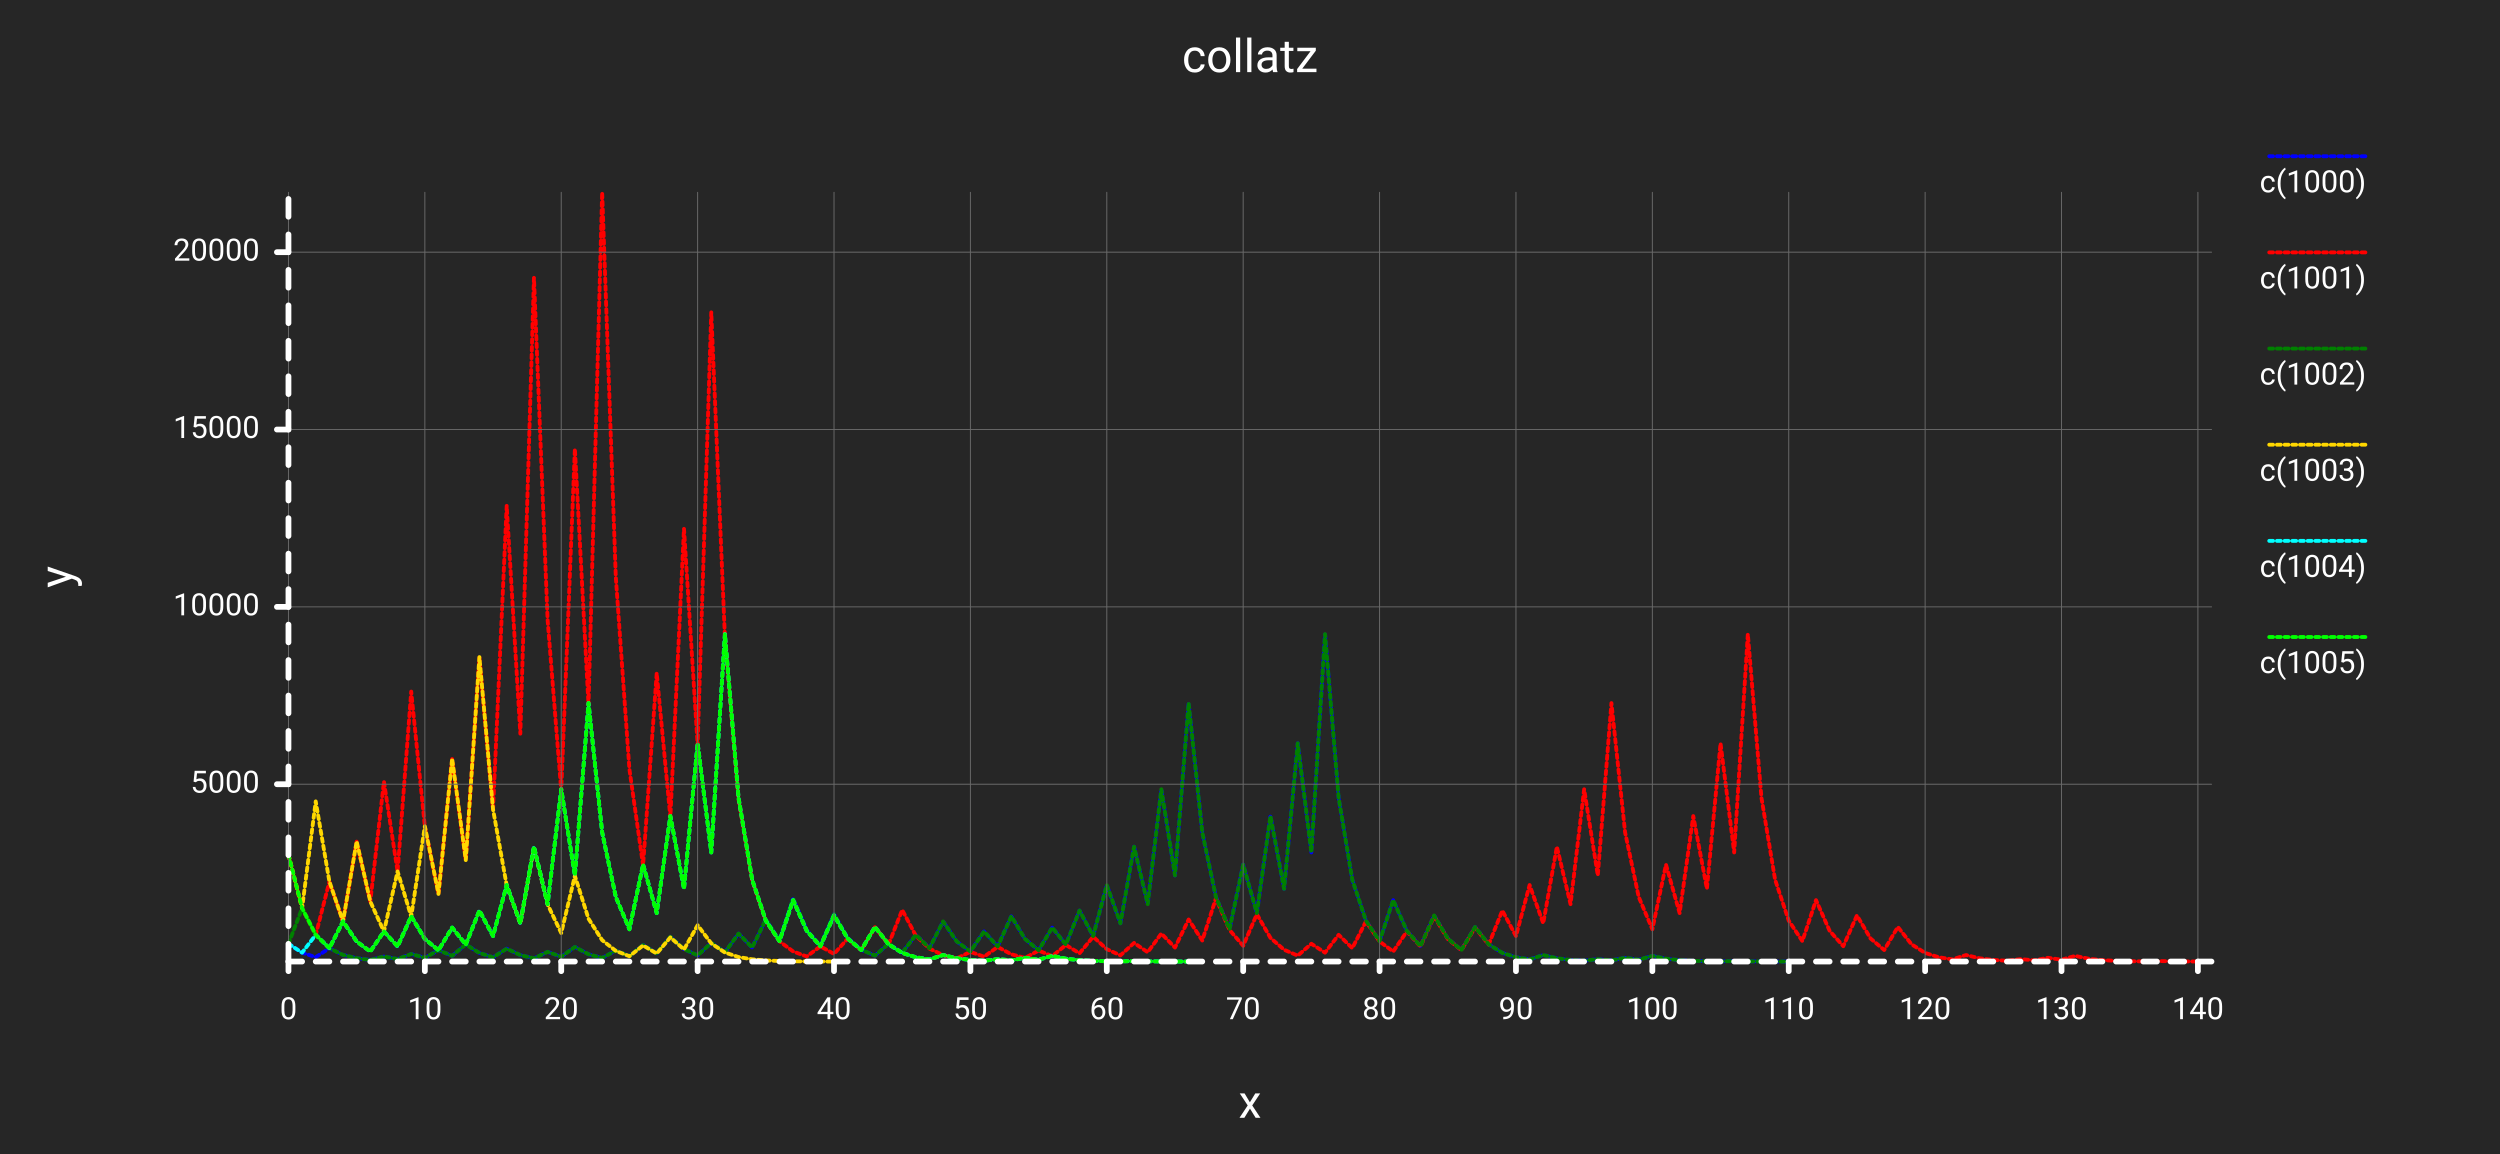
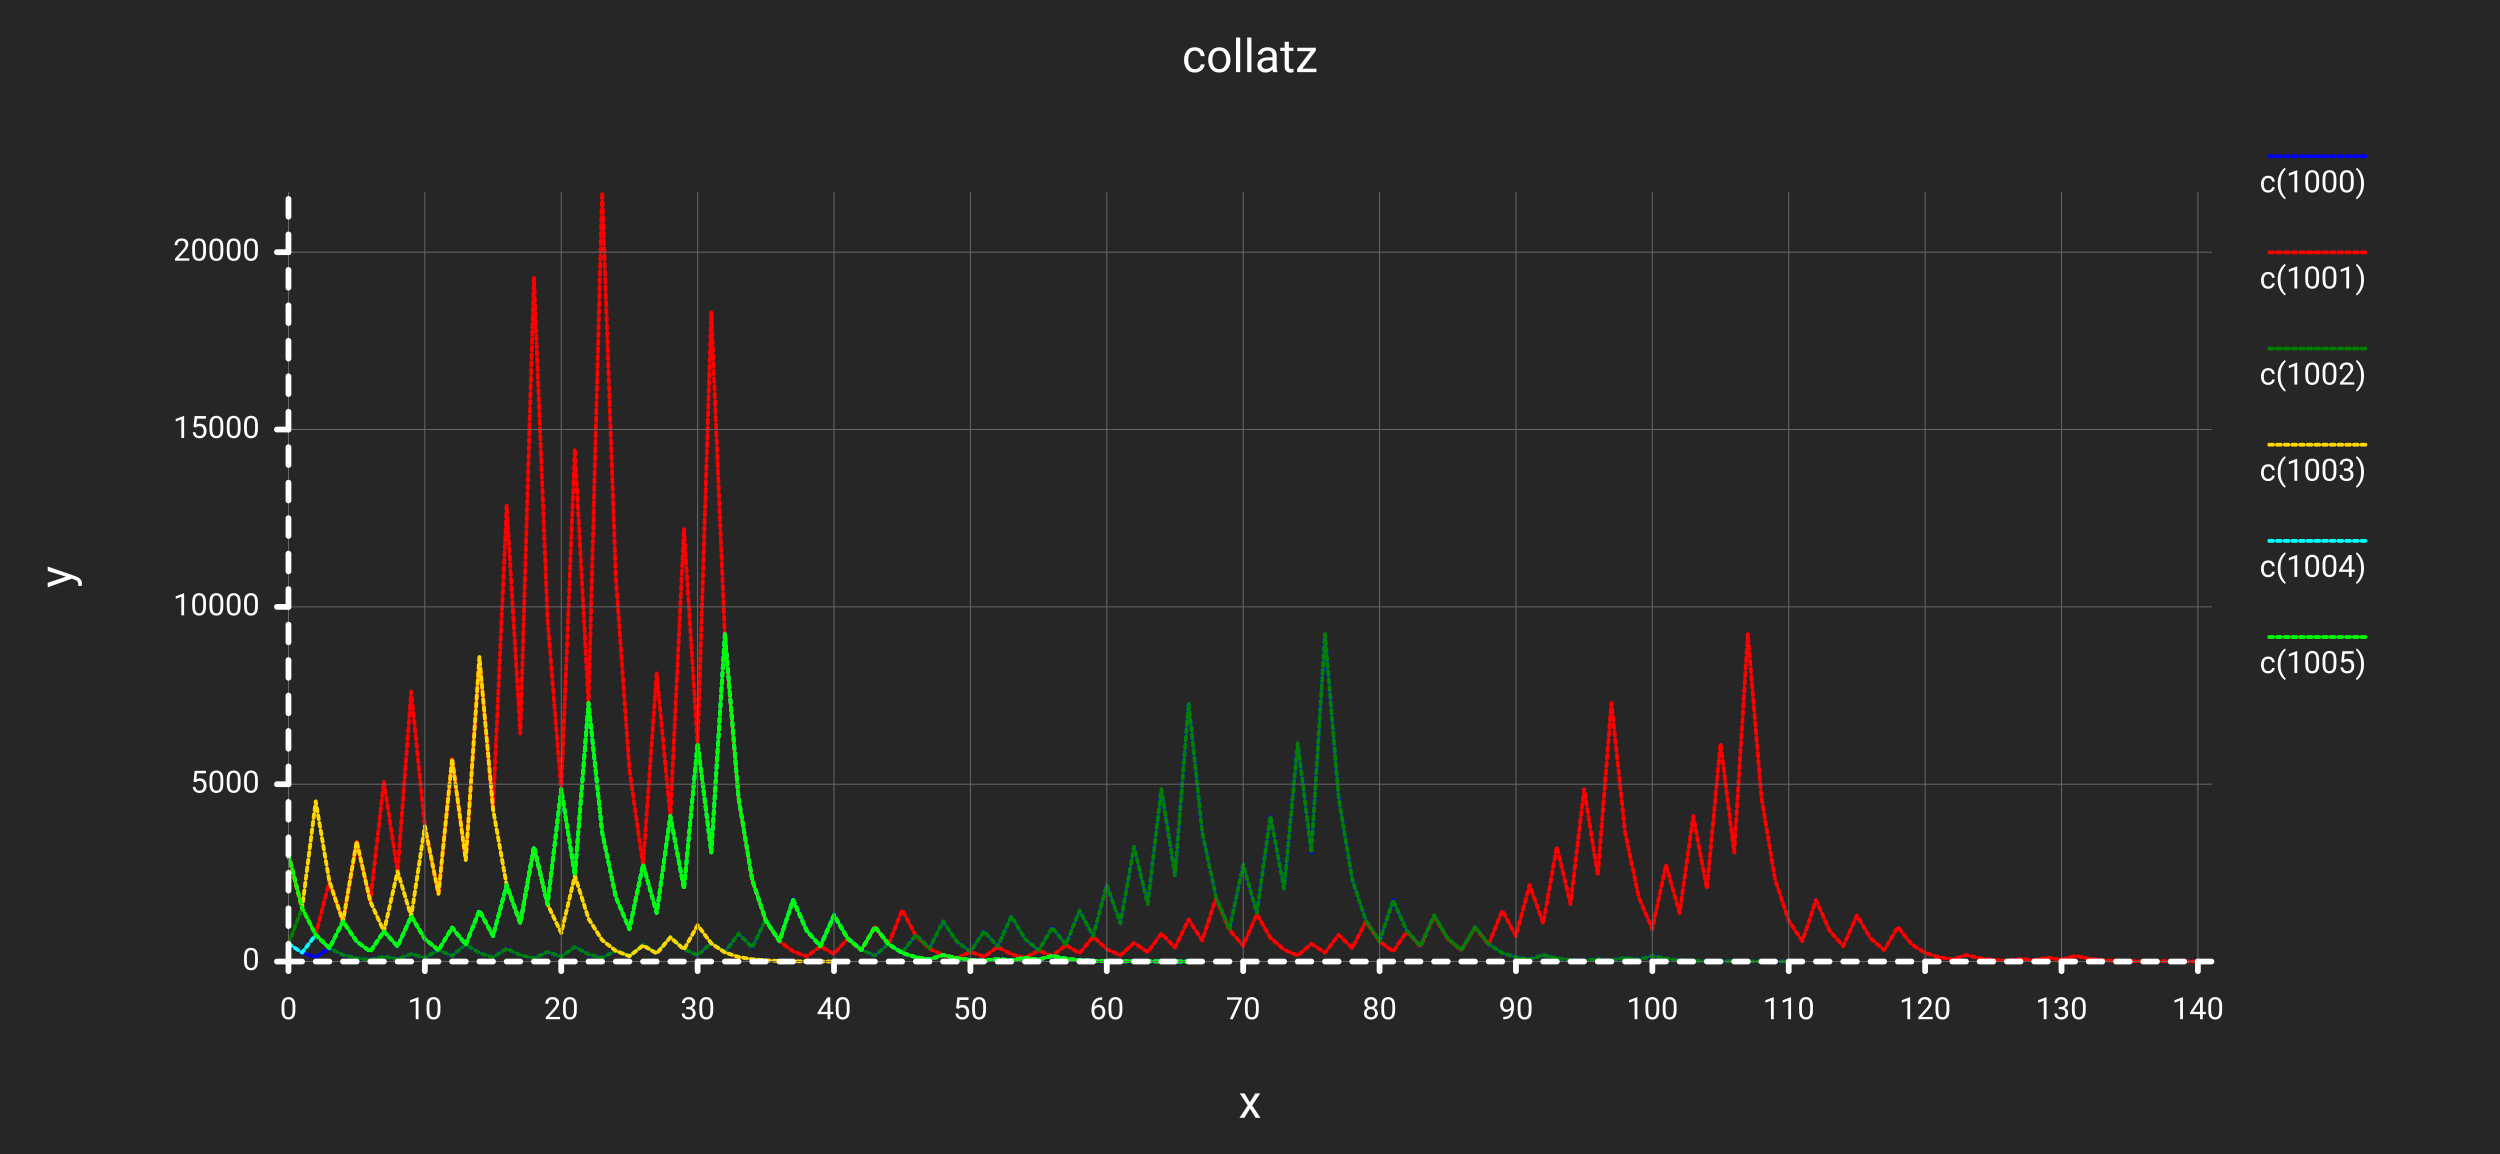
<svg xmlns="http://www.w3.org/2000/svg" class="poloto" width="800" height="369.231" viewBox="0 0 1300 600">
  <style>.poloto{stroke-linecap:round;stroke-linejoin:round;font-family:Roboto,sans-serif;font-size:16px;}.poloto_background{fill:#262626;}.poloto_scatter{stroke-width:7}.poloto_tick_line{stroke:dimgray;stroke-width:0.5}.poloto_line{stroke-width:2}.poloto_text{fill: white;}.poloto_axis_lines{stroke: white;stroke-width:3;fill:none;stroke-dasharray:none}.poloto_title{font-size:24px;dominant-baseline:start;text-anchor:middle;}.poloto_xname{font-size:24px;dominant-baseline:start;text-anchor:middle;}.poloto_yname{font-size:24px;dominant-baseline:start;text-anchor:middle;}.poloto0stroke{stroke:blue;}.poloto1stroke{stroke:red;}.poloto2stroke{stroke:green;}.poloto3stroke{stroke:gold;}.poloto4stroke{stroke:aqua;}.poloto5stroke{stroke:lime;}.poloto6stroke{stroke:orange;}.poloto7stroke{stroke:chocolate;}.poloto0fill{fill:blue;}.poloto1fill{fill:red;}.poloto2fill{fill:green;}.poloto3fill{fill:gold;}.poloto4fill{fill:aqua;}.poloto5fill{fill:lime;}.poloto6fill{fill:orange;}.poloto7fill{fill:chocolate;}.poloto_line{stroke-dasharray:2;stroke-width:2;}</style>
  <circle r="1e5" class="poloto_background" />
  <text class="poloto_text poloto_legend_text" x="1175" y="100">c(1000)</text>
  <line class="poloto_line poloto_legend_icon poloto0stroke poloto0legend" stroke="black" x1="1180" x2="1230" y1="81.25" y2="81.25" />
-   <path class="poloto_line poloto0stroke" fill="none" stroke="black" d=" M 150.00 490.80 L 157.09 495.41 L 164.18 497.71 L 171.28 493.08 L 178.37 496.55 L 185.46 498.28 L 192.55 499.15 L 199.65 497.40 L 206.74 498.71 L 213.83 496.07 L 220.92 498.04 L 228.01 494.08 L 235.11 497.05 L 242.20 491.09 L 249.29 495.55 L 256.38 497.79 L 263.48 493.30 L 270.57 496.66 L 277.66 498.34 L 284.75 494.96 L 291.84 497.49 L 298.94 492.42 L 306.03 496.22 L 313.12 498.12 L 320.21 494.30 L 327.30 497.16 L 334.40 491.42 L 341.49 495.72 L 348.58 487.11 L 355.67 493.56 L 362.77 496.79 L 369.86 490.32 L 376.95 495.17 L 384.04 485.45 L 391.13 492.73 L 398.23 478.14 L 405.32 489.08 L 412.41 467.19 L 419.50 483.60 L 426.60 491.81 L 433.69 475.38 L 440.78 487.70 L 447.87 493.86 L 454.96 496.94 L 462.06 490.76 L 469.15 495.39 L 476.24 486.11 L 483.33 493.06 L 490.43 479.14 L 497.52 489.58 L 504.61 494.80 L 511.70 484.34 L 518.79 492.18 L 525.89 476.48 L 532.98 488.25 L 540.07 494.13 L 547.16 482.35 L 554.26 491.18 L 561.35 473.50 L 568.44 486.76 L 575.53 460.22 L 582.62 480.12 L 589.72 440.30 L 596.81 470.16 L 603.90 410.42 L 610.99 455.22 L 618.09 365.60 L 625.18 432.81 L 632.27 466.41 L 639.36 483.22 L 646.45 449.59 L 653.55 474.81 L 660.64 424.36 L 667.73 462.19 L 674.82 386.51 L 681.91 443.27 L 689.01 329.74 L 696.10 414.88 L 703.19 457.45 L 710.28 478.73 L 717.38 489.38 L 724.47 468.07 L 731.56 484.05 L 738.65 492.03 L 745.74 476.04 L 752.84 488.03 L 759.93 494.02 L 767.02 482.02 L 774.11 491.02 L 781.21 495.52 L 788.30 497.77 L 795.39 498.89 L 802.48 496.62 L 809.57 498.32 L 816.67 499.17 L 823.76 499.59 L 830.85 498.73 L 837.94 499.37 L 845.04 498.06 L 852.13 499.04 L 859.22 497.07 L 866.31 498.54 L 873.40 499.28 L 880.50 499.65 L 887.59 499.83 L 894.68 499.93 L 901.77 499.72 L 908.87 499.87 L 915.96 499.94 L 923.05 499.98 L 930.14 500.00" />
+   <path class="poloto_line poloto0stroke" fill="none" stroke="black" d=" M 150.00 490.78 L 157.09 495.39 L 164.18 497.69 L 171.28 493.07 L 178.37 496.53 L 185.46 498.27 L 192.55 499.13 L 199.65 497.38 L 206.74 498.69 L 213.83 496.05 L 220.92 498.03 L 228.01 494.06 L 235.11 497.03 L 242.20 491.07 L 249.29 495.54 L 256.38 497.77 L 263.48 493.29 L 270.57 496.64 L 277.66 498.32 L 284.75 494.95 L 291.84 497.47 L 298.94 492.40 L 306.03 496.20 L 313.12 498.10 L 320.21 494.28 L 327.30 497.14 L 334.40 491.41 L 341.49 495.70 L 348.58 487.09 L 355.67 493.54 L 362.77 496.77 L 369.86 490.30 L 376.95 495.15 L 384.04 485.43 L 391.13 492.71 L 398.23 478.13 L 405.32 489.06 L 412.41 467.17 L 419.50 483.59 L 426.60 491.79 L 433.69 475.36 L 440.78 487.68 L 447.87 493.84 L 454.96 496.92 L 462.06 490.74 L 469.15 495.37 L 476.24 486.09 L 483.33 493.05 L 490.43 479.12 L 497.52 489.56 L 504.61 494.78 L 511.70 484.32 L 518.79 492.16 L 525.89 476.47 L 532.98 488.23 L 540.07 494.12 L 547.16 482.33 L 554.26 491.17 L 561.35 473.48 L 568.44 486.74 L 575.53 460.20 L 582.62 480.10 L 589.72 440.28 L 596.81 470.14 L 603.90 410.40 L 610.99 455.20 L 618.09 365.58 L 625.18 432.79 L 632.27 466.40 L 639.36 483.20 L 646.45 449.58 L 653.55 474.79 L 660.64 424.35 L 667.73 462.17 L 674.82 386.50 L 681.91 443.25 L 689.01 329.73 L 696.10 414.87 L 703.19 457.43 L 710.28 478.72 L 717.38 489.36 L 724.47 468.06 L 731.56 484.03 L 738.65 492.01 L 745.74 476.02 L 752.84 488.01 L 759.93 494.01 L 767.02 482.00 L 774.11 491.00 L 781.21 495.50 L 788.30 497.75 L 795.39 498.87 L 802.48 496.61 L 809.57 498.30 L 816.67 499.15 L 823.76 499.58 L 830.85 498.71 L 837.94 499.35 L 845.04 498.05 L 852.13 499.02 L 859.22 497.05 L 866.31 498.52 L 873.40 499.26 L 880.50 499.63 L 887.59 499.82 L 894.68 499.91 L 901.77 499.70 L 908.87 499.85 L 915.96 499.93 L 923.05 499.96 L 930.14 499.98" />
  <text class="poloto_text poloto_legend_text" x="1175" y="150">c(1001)</text>
  <line class="poloto_line poloto_legend_icon poloto1stroke poloto1legend" stroke="black" x1="1180" x2="1230" y1="131.25" y2="131.25" />
-   <path class="poloto_line poloto1stroke" fill="none" stroke="black" d=" M 150.00 444.61 L 157.09 472.32 L 164.18 486.17 L 171.28 458.45 L 178.37 479.23 L 185.46 437.64 L 192.55 468.83 L 199.65 406.43 L 206.74 453.23 L 213.83 359.62 L 220.92 429.82 L 228.01 464.92 L 235.11 394.70 L 242.20 447.36 L 249.29 342.03 L 256.38 421.02 L 263.48 263.01 L 270.57 381.51 L 277.66 144.49 L 284.75 322.25 L 291.84 411.14 L 298.94 233.35 L 306.03 366.69 L 313.12 100.00 L 320.21 300.01 L 327.30 400.01 L 334.40 450.02 L 341.49 349.99 L 348.58 425.01 L 355.67 274.96 L 362.77 387.49 L 369.86 162.42 L 376.95 331.22 L 384.04 415.62 L 391.13 457.82 L 398.23 478.92 L 405.32 489.47 L 412.41 494.74 L 419.50 497.38 L 426.60 492.09 L 433.69 496.05 L 440.78 488.10 L 447.87 494.06 L 454.96 482.13 L 462.06 491.07 L 469.15 473.16 L 476.24 486.59 L 483.33 493.30 L 490.43 496.66 L 497.52 498.34 L 504.61 494.96 L 511.70 497.49 L 518.79 492.42 L 525.89 496.22 L 532.98 498.12 L 540.07 494.30 L 547.16 497.16 L 554.26 491.42 L 561.35 495.72 L 568.44 487.11 L 575.53 493.56 L 582.62 496.79 L 589.72 490.32 L 596.81 495.17 L 603.90 485.45 L 610.99 492.73 L 618.09 478.14 L 625.18 489.08 L 632.27 467.19 L 639.36 483.60 L 646.45 491.81 L 653.55 475.38 L 660.64 487.70 L 667.73 493.86 L 674.82 496.94 L 681.91 490.76 L 689.01 495.39 L 696.10 486.11 L 703.19 493.06 L 710.28 479.14 L 717.38 489.58 L 724.47 494.80 L 731.56 484.34 L 738.65 492.18 L 745.74 476.48 L 752.84 488.25 L 759.93 494.13 L 767.02 482.35 L 774.11 491.18 L 781.21 473.50 L 788.30 486.76 L 795.39 460.22 L 802.48 480.12 L 809.57 440.30 L 816.67 470.16 L 823.76 410.42 L 830.85 455.22 L 837.94 365.60 L 845.04 432.81 L 852.13 466.41 L 859.22 483.22 L 866.31 449.59 L 873.40 474.81 L 880.50 424.36 L 887.59 462.19 L 894.68 386.51 L 901.77 443.27 L 908.87 329.74 L 915.96 414.88 L 923.05 457.45 L 930.14 478.73 L 937.23 489.38 L 944.33 468.07 L 951.42 484.05 L 958.51 492.03 L 965.60 476.04 L 972.70 488.03 L 979.79 494.02 L 986.88 482.02 L 993.97 491.02 L 1001.06 495.52 L 1008.16 497.77 L 1015.25 498.89 L 1022.34 496.62 L 1029.43 498.32 L 1036.52 499.17 L 1043.62 499.59 L 1050.71 498.73 L 1057.80 499.37 L 1064.89 498.06 L 1071.99 499.04 L 1079.08 497.07 L 1086.17 498.54 L 1093.26 499.28 L 1100.35 499.65 L 1107.45 499.83 L 1114.54 499.93 L 1121.63 499.72 L 1128.72 499.87 L 1135.82 499.94 L 1142.91 499.98 L 1150.00 500.00" />
+   <path class="poloto_line poloto1stroke" fill="none" stroke="black" d=" M 150.00 444.60 L 157.09 472.30 L 164.18 486.15 L 171.28 458.43 L 178.37 479.21 L 185.46 437.62 L 192.55 468.81 L 199.65 406.42 L 206.74 453.21 L 213.83 359.61 L 220.92 429.80 L 228.01 464.90 L 235.11 394.69 L 242.20 447.34 L 249.29 342.01 L 256.38 421.01 L 263.48 263.00 L 270.57 381.50 L 277.66 144.49 L 284.75 322.24 L 291.84 411.12 L 298.94 233.35 L 306.03 366.67 L 313.12 100.00 L 320.21 300.00 L 327.30 400.00 L 334.40 450.00 L 341.49 349.98 L 348.58 424.99 L 355.67 274.95 L 362.77 387.48 L 369.86 162.41 L 376.95 331.21 L 384.04 415.60 L 391.13 457.80 L 398.23 478.90 L 405.32 489.45 L 412.41 494.73 L 419.50 497.36 L 426.60 492.07 L 433.69 496.03 L 440.78 488.09 L 447.87 494.04 L 454.96 482.11 L 462.06 491.05 L 469.15 473.15 L 476.24 486.57 L 483.33 493.29 L 490.43 496.64 L 497.52 498.32 L 504.61 494.95 L 511.70 497.47 L 518.79 492.40 L 525.89 496.20 L 532.98 498.10 L 540.07 494.28 L 547.16 497.14 L 554.26 491.41 L 561.35 495.70 L 568.44 487.09 L 575.53 493.54 L 582.62 496.77 L 589.72 490.30 L 596.81 495.15 L 603.90 485.43 L 610.99 492.71 L 618.09 478.13 L 625.18 489.06 L 632.27 467.17 L 639.36 483.59 L 646.45 491.79 L 653.55 475.36 L 660.64 487.68 L 667.73 493.84 L 674.82 496.92 L 681.91 490.74 L 689.01 495.37 L 696.10 486.09 L 703.19 493.05 L 710.28 479.12 L 717.38 489.56 L 724.47 494.78 L 731.56 484.32 L 738.65 492.16 L 745.74 476.47 L 752.84 488.23 L 759.93 494.12 L 767.02 482.33 L 774.11 491.17 L 781.21 473.48 L 788.30 486.74 L 795.39 460.20 L 802.48 480.10 L 809.57 440.28 L 816.67 470.14 L 823.76 410.40 L 830.85 455.20 L 837.94 365.58 L 845.04 432.79 L 852.13 466.40 L 859.22 483.20 L 866.31 449.58 L 873.40 474.79 L 880.50 424.35 L 887.59 462.17 L 894.68 386.50 L 901.77 443.25 L 908.87 329.73 L 915.96 414.87 L 923.05 457.43 L 930.14 478.72 L 937.23 489.36 L 944.33 468.06 L 951.42 484.03 L 958.51 492.01 L 965.60 476.02 L 972.70 488.01 L 979.79 494.01 L 986.88 482.00 L 993.97 491.00 L 1001.06 495.50 L 1008.16 497.75 L 1015.25 498.87 L 1022.34 496.61 L 1029.43 498.30 L 1036.52 499.15 L 1043.62 499.58 L 1050.71 498.71 L 1057.80 499.35 L 1064.89 498.05 L 1071.99 499.02 L 1079.08 497.05 L 1086.17 498.52 L 1093.26 499.26 L 1100.35 499.63 L 1107.45 499.82 L 1114.54 499.91 L 1121.63 499.70 L 1128.72 499.85 L 1135.82 499.93 L 1142.91 499.96 L 1150.00 499.98" />
  <text class="poloto_text poloto_legend_text" x="1175" y="200">c(1002)</text>
  <line class="poloto_line poloto_legend_icon poloto2stroke poloto2legend" stroke="black" x1="1180" x2="1230" y1="181.25" y2="181.25" />
-   <path class="poloto_line poloto2stroke" fill="none" stroke="black" d=" M 150.00 490.78 L 157.09 472.28 L 164.18 486.15 L 171.28 493.08 L 178.37 496.55 L 185.46 498.28 L 192.55 499.15 L 199.65 497.40 L 206.74 498.71 L 213.83 496.07 L 220.92 498.04 L 228.01 494.08 L 235.11 497.05 L 242.20 491.09 L 249.29 495.55 L 256.38 497.79 L 263.48 493.30 L 270.57 496.66 L 277.66 498.34 L 284.75 494.96 L 291.84 497.49 L 298.94 492.42 L 306.03 496.22 L 313.12 498.12 L 320.21 494.30 L 327.30 497.16 L 334.40 491.42 L 341.49 495.72 L 348.58 487.11 L 355.67 493.56 L 362.77 496.79 L 369.86 490.32 L 376.95 495.17 L 384.04 485.45 L 391.13 492.73 L 398.23 478.14 L 405.32 489.08 L 412.41 467.19 L 419.50 483.60 L 426.60 491.81 L 433.69 475.38 L 440.78 487.70 L 447.87 493.86 L 454.96 496.94 L 462.06 490.76 L 469.15 495.39 L 476.24 486.11 L 483.33 493.06 L 490.43 479.14 L 497.52 489.58 L 504.61 494.80 L 511.70 484.34 L 518.79 492.18 L 525.89 476.48 L 532.98 488.25 L 540.07 494.13 L 547.16 482.35 L 554.26 491.18 L 561.35 473.50 L 568.44 486.76 L 575.53 460.22 L 582.62 480.12 L 589.72 440.30 L 596.81 470.16 L 603.90 410.42 L 610.99 455.22 L 618.09 365.60 L 625.18 432.81 L 632.27 466.41 L 639.36 483.22 L 646.45 449.59 L 653.55 474.81 L 660.64 424.36 L 667.73 462.19 L 674.82 386.51 L 681.91 443.27 L 689.01 329.74 L 696.10 414.88 L 703.19 457.45 L 710.28 478.73 L 717.38 489.38 L 724.47 468.07 L 731.56 484.05 L 738.65 492.03 L 745.74 476.04 L 752.84 488.03 L 759.93 494.02 L 767.02 482.02 L 774.11 491.02 L 781.21 495.52 L 788.30 497.77 L 795.39 498.89 L 802.48 496.62 L 809.57 498.32 L 816.67 499.17 L 823.76 499.59 L 830.85 498.73 L 837.94 499.37 L 845.04 498.06 L 852.13 499.04 L 859.22 497.07 L 866.31 498.54 L 873.40 499.28 L 880.50 499.65 L 887.59 499.83 L 894.68 499.93 L 901.77 499.72 L 908.87 499.87 L 915.96 499.94 L 923.05 499.98 L 930.14 500.00" />
+   <path class="poloto_line poloto2stroke" fill="none" stroke="black" d=" M 150.00 490.76 L 157.09 472.26 L 164.18 486.13 L 171.28 493.07 L 178.37 496.53 L 185.46 498.27 L 192.55 499.13 L 199.65 497.38 L 206.74 498.69 L 213.83 496.05 L 220.92 498.03 L 228.01 494.06 L 235.11 497.03 L 242.20 491.07 L 249.29 495.54 L 256.38 497.77 L 263.48 493.29 L 270.57 496.64 L 277.66 498.32 L 284.75 494.95 L 291.84 497.47 L 298.94 492.40 L 306.03 496.20 L 313.12 498.10 L 320.21 494.28 L 327.30 497.14 L 334.40 491.41 L 341.49 495.70 L 348.58 487.09 L 355.67 493.54 L 362.77 496.77 L 369.86 490.30 L 376.95 495.15 L 384.04 485.43 L 391.13 492.71 L 398.23 478.13 L 405.32 489.06 L 412.41 467.17 L 419.50 483.59 L 426.60 491.79 L 433.69 475.36 L 440.78 487.68 L 447.87 493.84 L 454.96 496.92 L 462.06 490.74 L 469.15 495.37 L 476.24 486.09 L 483.33 493.05 L 490.43 479.12 L 497.52 489.56 L 504.61 494.78 L 511.70 484.32 L 518.79 492.16 L 525.89 476.47 L 532.98 488.23 L 540.07 494.12 L 547.16 482.33 L 554.26 491.17 L 561.35 473.48 L 568.44 486.74 L 575.53 460.20 L 582.62 480.10 L 589.72 440.28 L 596.81 470.14 L 603.90 410.40 L 610.99 455.20 L 618.09 365.58 L 625.18 432.79 L 632.27 466.40 L 639.36 483.20 L 646.45 449.58 L 653.55 474.79 L 660.64 424.35 L 667.73 462.17 L 674.82 386.50 L 681.91 443.25 L 689.01 329.73 L 696.10 414.87 L 703.19 457.43 L 710.28 478.72 L 717.38 489.36 L 724.47 468.06 L 731.56 484.03 L 738.65 492.01 L 745.74 476.02 L 752.84 488.01 L 759.93 494.01 L 767.02 482.00 L 774.11 491.00 L 781.21 495.50 L 788.30 497.75 L 795.39 498.87 L 802.48 496.61 L 809.57 498.30 L 816.67 499.15 L 823.76 499.58 L 830.85 498.71 L 837.94 499.35 L 845.04 498.05 L 852.13 499.02 L 859.22 497.05 L 866.31 498.52 L 873.40 499.26 L 880.50 499.63 L 887.59 499.82 L 894.68 499.91 L 901.77 499.70 L 908.87 499.85 L 915.96 499.93 L 923.05 499.96 L 930.14 499.98" />
  <text class="poloto_text poloto_legend_text" x="1175" y="250">c(1003)</text>
  <line class="poloto_line poloto_legend_icon poloto3stroke poloto3legend" stroke="black" x1="1180" x2="1230" y1="231.25" y2="231.25" />
-   <path class="poloto_line poloto3stroke" fill="none" stroke="black" d=" M 150.00 444.50 L 157.09 472.26 L 164.18 416.72 L 171.28 458.37 L 178.37 479.19 L 185.46 437.53 L 192.55 468.77 L 199.65 484.40 L 206.74 453.13 L 213.83 476.58 L 220.92 429.67 L 228.01 464.85 L 235.11 394.48 L 242.20 447.25 L 249.29 341.69 L 256.38 420.86 L 263.48 460.44 L 270.57 480.23 L 277.66 440.63 L 284.75 470.32 L 291.84 485.17 L 298.94 455.46 L 306.03 477.74 L 313.12 488.88 L 320.21 494.45 L 327.30 497.23 L 334.40 491.64 L 341.49 495.83 L 348.58 487.44 L 355.67 493.73 L 362.77 481.13 L 369.86 490.57 L 376.95 495.30 L 384.04 497.66 L 391.13 498.84 L 398.23 499.43 L 405.32 499.72 L 412.41 499.87 L 419.50 499.94 L 426.60 499.98 L 433.69 500.00" />
+   <path class="poloto_line poloto3stroke" fill="none" stroke="black" d=" M 150.00 444.49 L 157.09 472.24 L 164.18 416.71 L 171.28 458.35 L 178.37 479.18 L 185.46 437.51 L 192.55 468.76 L 199.65 484.38 L 206.74 453.12 L 213.83 476.56 L 220.92 429.66 L 228.01 464.83 L 235.11 394.47 L 242.20 447.23 L 249.29 341.68 L 256.38 420.84 L 263.48 460.42 L 270.57 480.21 L 277.66 440.61 L 284.75 470.31 L 291.84 485.15 L 298.94 455.44 L 306.03 477.72 L 313.12 488.86 L 320.21 494.43 L 327.30 497.22 L 334.40 491.63 L 341.49 495.81 L 348.58 487.42 L 355.67 493.71 L 362.77 481.11 L 369.86 490.56 L 376.95 495.28 L 384.04 497.64 L 391.13 498.82 L 398.23 499.41 L 405.32 499.70 L 412.41 499.85 L 419.50 499.93 L 426.60 499.96 L 433.69 499.98" />
  <text class="poloto_text poloto_legend_text" x="1175" y="300">c(1004)</text>
  <line class="poloto_line poloto_legend_icon poloto4stroke poloto4legend" stroke="black" x1="1180" x2="1230" y1="281.25" y2="281.25" />
-   <path class="poloto_line poloto4stroke" fill="none" stroke="black" d=" M 150.00 490.76 L 157.09 495.39 L 164.18 486.11 L 171.28 493.06 L 178.37 479.14 L 185.46 489.58 L 192.55 494.80 L 199.65 484.34 L 206.74 492.18 L 213.83 476.48 L 220.92 488.25 L 228.01 494.13 L 235.11 482.35 L 242.20 491.18 L 249.29 473.50 L 256.38 486.76 L 263.48 460.22 L 270.57 480.12 L 277.66 440.30 L 284.75 470.16 L 291.84 410.42 L 298.94 455.22 L 306.03 365.60 L 313.12 432.81 L 320.21 466.41 L 327.30 483.22 L 334.40 449.59 L 341.49 474.81 L 348.58 424.36 L 355.67 462.19 L 362.77 386.51 L 369.86 443.27 L 376.95 329.74 L 384.04 414.88 L 391.13 457.45 L 398.23 478.73 L 405.32 489.38 L 412.41 468.07 L 419.50 484.05 L 426.60 492.03 L 433.69 476.04 L 440.78 488.03 L 447.87 494.02 L 454.96 482.02 L 462.06 491.02 L 469.15 495.52 L 476.24 497.77 L 483.33 498.89 L 490.43 496.62 L 497.52 498.32 L 504.61 499.17 L 511.70 499.59 L 518.79 498.73 L 525.89 499.37 L 532.98 498.06 L 540.07 499.04 L 547.16 497.07 L 554.26 498.54 L 561.35 499.28 L 568.44 499.65 L 575.53 499.83 L 582.62 499.93 L 589.72 499.72 L 596.81 499.87 L 603.90 499.94 L 610.99 499.98 L 618.09 500.00" />
+   <path class="poloto_line poloto4stroke" fill="none" stroke="black" d=" M 150.00 490.74 L 157.09 495.37 L 164.18 486.09 L 171.28 493.05 L 178.37 479.12 L 185.46 489.56 L 192.55 494.78 L 199.65 484.32 L 206.74 492.16 L 213.83 476.47 L 220.92 488.23 L 228.01 494.12 L 235.11 482.33 L 242.20 491.17 L 249.29 473.48 L 256.38 486.74 L 263.48 460.20 L 270.57 480.10 L 277.66 440.28 L 284.75 470.14 L 291.84 410.40 L 298.94 455.20 L 306.03 365.58 L 313.12 432.79 L 320.21 466.40 L 327.30 483.20 L 334.40 449.58 L 341.49 474.79 L 348.58 424.35 L 355.67 462.17 L 362.77 386.50 L 369.86 443.25 L 376.95 329.73 L 384.04 414.87 L 391.13 457.43 L 398.23 478.72 L 405.32 489.36 L 412.41 468.06 L 419.50 484.03 L 426.60 492.01 L 433.69 476.02 L 440.78 488.01 L 447.87 494.01 L 454.96 482.00 L 462.06 491.00 L 469.15 495.50 L 476.24 497.75 L 483.33 498.87 L 490.43 496.61 L 497.52 498.30 L 504.61 499.15 L 511.70 499.58 L 518.79 498.71 L 525.89 499.35 L 532.98 498.05 L 540.07 499.02 L 547.16 497.05 L 554.26 498.52 L 561.35 499.26 L 568.44 499.63 L 575.53 499.82 L 582.62 499.91 L 589.72 499.70 L 596.81 499.85 L 603.90 499.93 L 610.99 499.96 L 618.09 499.98" />
  <text class="poloto_text poloto_legend_text" x="1175" y="350">c(1005)</text>
  <line class="poloto_line poloto_legend_icon poloto5stroke poloto5legend" stroke="black" x1="1180" x2="1230" y1="331.25" y2="331.25" />
-   <path class="poloto_line poloto5stroke" fill="none" stroke="black" d=" M 150.00 444.39 L 157.09 472.20 L 164.18 486.11 L 171.28 493.06 L 178.37 479.14 L 185.46 489.58 L 192.55 494.80 L 199.65 484.34 L 206.74 492.18 L 213.83 476.48 L 220.92 488.25 L 228.01 494.13 L 235.11 482.35 L 242.20 491.18 L 249.29 473.50 L 256.38 486.76 L 263.48 460.22 L 270.57 480.12 L 277.66 440.30 L 284.75 470.16 L 291.84 410.42 L 298.94 455.22 L 306.03 365.60 L 313.12 432.81 L 320.21 466.41 L 327.30 483.22 L 334.40 449.59 L 341.49 474.81 L 348.58 424.36 L 355.67 462.19 L 362.77 386.51 L 369.86 443.27 L 376.95 329.74 L 384.04 414.88 L 391.13 457.45 L 398.23 478.73 L 405.32 489.38 L 412.41 468.07 L 419.50 484.05 L 426.60 492.03 L 433.69 476.04 L 440.78 488.03 L 447.87 494.02 L 454.96 482.02 L 462.06 491.02 L 469.15 495.52 L 476.24 497.77 L 483.33 498.89 L 490.43 496.62 L 497.52 498.32 L 504.61 499.17 L 511.70 499.59 L 518.79 498.73 L 525.89 499.37 L 532.98 498.06 L 540.07 499.04 L 547.16 497.07 L 554.26 498.54 L 561.35 499.28 L 568.44 499.65 L 575.53 499.83 L 582.62 499.93 L 589.72 499.72 L 596.81 499.87 L 603.90 499.94 L 610.99 499.98 L 618.09 500.00" />
+   <path class="poloto_line poloto5stroke" fill="none" stroke="black" d=" M 150.00 444.37 L 157.09 472.19 L 164.18 486.09 L 171.28 493.05 L 178.37 479.12 L 185.46 489.56 L 192.55 494.78 L 199.65 484.32 L 206.74 492.16 L 213.83 476.47 L 220.92 488.23 L 228.01 494.12 L 235.11 482.33 L 242.20 491.17 L 249.29 473.48 L 256.38 486.74 L 263.48 460.20 L 270.57 480.10 L 277.66 440.28 L 284.75 470.14 L 291.84 410.40 L 298.94 455.20 L 306.03 365.58 L 313.12 432.79 L 320.21 466.40 L 327.30 483.20 L 334.40 449.58 L 341.49 474.79 L 348.58 424.35 L 355.67 462.17 L 362.77 386.50 L 369.86 443.25 L 376.95 329.73 L 384.04 414.87 L 391.13 457.43 L 398.23 478.72 L 405.32 489.36 L 412.41 468.06 L 419.50 484.03 L 426.60 492.01 L 433.69 476.02 L 440.78 488.01 L 447.87 494.01 L 454.96 482.00 L 462.06 491.00 L 469.15 495.50 L 476.24 497.75 L 483.33 498.87 L 490.43 496.61 L 497.52 498.30 L 504.61 499.15 L 511.70 499.58 L 518.79 498.71 L 525.89 499.35 L 532.98 498.05 L 540.07 499.02 L 547.16 497.05 L 554.26 498.52 L 561.35 499.26 L 568.44 499.63 L 575.53 499.82 L 582.62 499.91 L 589.72 499.70 L 596.81 499.85 L 603.90 499.93 L 610.99 499.96 L 618.09 499.98" />
  <text class="poloto_labels poloto_text poloto_title" x="650" y="37.5">collatz</text>
  <text class="poloto_labels poloto_text poloto_xname" x="650" y="581.25">x</text>
  <text class="poloto_labels poloto_text poloto_yname" transform="rotate(-90,37.5,300)" x="37.5" y="300">y</text>
  <text class="poloto_tick_labels poloto_text" dominant-baseline="middle" text-anchor="start" x="715" y="70" />
  <line class="poloto_axis_lines" stroke="black" x1="150" x2="150" y1="500" y2="505" />
  <line class="poloto_tick_line" stroke="black" x1="150" x2="150" y1="500" y2="100" />
  <text class="poloto_tick_labels poloto_text" dominant-baseline="start" text-anchor="middle" x="150" y="530">0</text>
  <line class="poloto_axis_lines" stroke="black" x1="220.922" x2="220.922" y1="500" y2="505" />
  <line class="poloto_tick_line" stroke="black" x1="220.922" x2="220.922" y1="500" y2="100" />
  <text class="poloto_tick_labels poloto_text" dominant-baseline="start" text-anchor="middle" x="220.922" y="530">10</text>
  <line class="poloto_axis_lines" stroke="black" x1="291.844" x2="291.844" y1="500" y2="505" />
  <line class="poloto_tick_line" stroke="black" x1="291.844" x2="291.844" y1="500" y2="100" />
  <text class="poloto_tick_labels poloto_text" dominant-baseline="start" text-anchor="middle" x="291.844" y="530">20</text>
  <line class="poloto_axis_lines" stroke="black" x1="362.766" x2="362.766" y1="500" y2="505" />
  <line class="poloto_tick_line" stroke="black" x1="362.766" x2="362.766" y1="500" y2="100" />
  <text class="poloto_tick_labels poloto_text" dominant-baseline="start" text-anchor="middle" x="362.766" y="530">30</text>
  <line class="poloto_axis_lines" stroke="black" x1="433.688" x2="433.688" y1="500" y2="505" />
  <line class="poloto_tick_line" stroke="black" x1="433.688" x2="433.688" y1="500" y2="100" />
  <text class="poloto_tick_labels poloto_text" dominant-baseline="start" text-anchor="middle" x="433.688" y="530">40</text>
  <line class="poloto_axis_lines" stroke="black" x1="504.61" x2="504.61" y1="500" y2="505" />
  <line class="poloto_tick_line" stroke="black" x1="504.61" x2="504.61" y1="500" y2="100" />
  <text class="poloto_tick_labels poloto_text" dominant-baseline="start" text-anchor="middle" x="504.61" y="530">50</text>
  <line class="poloto_axis_lines" stroke="black" x1="575.532" x2="575.532" y1="500" y2="505" />
  <line class="poloto_tick_line" stroke="black" x1="575.532" x2="575.532" y1="500" y2="100" />
  <text class="poloto_tick_labels poloto_text" dominant-baseline="start" text-anchor="middle" x="575.532" y="530">60</text>
  <line class="poloto_axis_lines" stroke="black" x1="646.454" x2="646.454" y1="500" y2="505" />
  <line class="poloto_tick_line" stroke="black" x1="646.454" x2="646.454" y1="500" y2="100" />
  <text class="poloto_tick_labels poloto_text" dominant-baseline="start" text-anchor="middle" x="646.454" y="530">70</text>
  <line class="poloto_axis_lines" stroke="black" x1="717.376" x2="717.376" y1="500" y2="505" />
  <line class="poloto_tick_line" stroke="black" x1="717.376" x2="717.376" y1="500" y2="100" />
  <text class="poloto_tick_labels poloto_text" dominant-baseline="start" text-anchor="middle" x="717.376" y="530">80</text>
  <line class="poloto_axis_lines" stroke="black" x1="788.298" x2="788.298" y1="500" y2="505" />
  <line class="poloto_tick_line" stroke="black" x1="788.298" x2="788.298" y1="500" y2="100" />
  <text class="poloto_tick_labels poloto_text" dominant-baseline="start" text-anchor="middle" x="788.298" y="530">90</text>
  <line class="poloto_axis_lines" stroke="black" x1="859.22" x2="859.22" y1="500" y2="505" />
  <line class="poloto_tick_line" stroke="black" x1="859.22" x2="859.22" y1="500" y2="100" />
  <text class="poloto_tick_labels poloto_text" dominant-baseline="start" text-anchor="middle" x="859.22" y="530">100</text>
  <line class="poloto_axis_lines" stroke="black" x1="930.142" x2="930.142" y1="500" y2="505" />
  <line class="poloto_tick_line" stroke="black" x1="930.142" x2="930.142" y1="500" y2="100" />
  <text class="poloto_tick_labels poloto_text" dominant-baseline="start" text-anchor="middle" x="930.142" y="530">110</text>
  <line class="poloto_axis_lines" stroke="black" x1="1001.064" x2="1001.064" y1="500" y2="505" />
  <line class="poloto_tick_line" stroke="black" x1="1001.064" x2="1001.064" y1="500" y2="100" />
  <text class="poloto_tick_labels poloto_text" dominant-baseline="start" text-anchor="middle" x="1001.064" y="530">120</text>
  <line class="poloto_axis_lines" stroke="black" x1="1071.986" x2="1071.986" y1="500" y2="505" />
  <line class="poloto_tick_line" stroke="black" x1="1071.986" x2="1071.986" y1="500" y2="100" />
  <text class="poloto_tick_labels poloto_text" dominant-baseline="start" text-anchor="middle" x="1071.986" y="530">130</text>
  <line class="poloto_axis_lines" stroke="black" x1="1142.908" x2="1142.908" y1="500" y2="505" />
  <line class="poloto_tick_line" stroke="black" x1="1142.908" x2="1142.908" y1="500" y2="100" />
  <text class="poloto_tick_labels poloto_text" dominant-baseline="start" text-anchor="middle" x="1142.908" y="530">140</text>
  <text class="poloto_tick_labels poloto_text" dominant-baseline="middle" text-anchor="start" x="150" y="70" />
-   <line class="poloto_axis_lines" stroke="black" x1="150" x2="144" y1="407.797" y2="407.797" />
-   <line class="poloto_tick_line" stroke="black" x1="150" x2="1150" y1="407.797" y2="407.797" />
-   <text class="poloto_tick_labels poloto_text" dominant-baseline="middle" text-anchor="end" x="135" y="407.797">5000</text>
-   <line class="poloto_axis_lines" stroke="black" x1="150" x2="144" y1="315.576" y2="315.576" />
-   <line class="poloto_tick_line" stroke="black" x1="150" x2="1150" y1="315.576" y2="315.576" />
-   <text class="poloto_tick_labels poloto_text" dominant-baseline="middle" text-anchor="end" x="135" y="315.576">10000</text>
-   <line class="poloto_axis_lines" stroke="black" x1="150" x2="144" y1="223.355" y2="223.355" />
-   <line class="poloto_tick_line" stroke="black" x1="150" x2="1150" y1="223.355" y2="223.355" />
-   <text class="poloto_tick_labels poloto_text" dominant-baseline="middle" text-anchor="end" x="135" y="223.355">15000</text>
-   <line class="poloto_axis_lines" stroke="black" x1="150" x2="144" y1="131.134" y2="131.134" />
-   <line class="poloto_tick_line" stroke="black" x1="150" x2="1150" y1="131.134" y2="131.134" />
-   <text class="poloto_tick_labels poloto_text" dominant-baseline="middle" text-anchor="end" x="135" y="131.134">20000</text>
+   <line class="poloto_axis_lines" stroke="black" x1="150" x2="144" y1="500" y2="500" />
+   <line class="poloto_tick_line" stroke="black" x1="150" x2="1150" y1="500" y2="500" />
+   <text class="poloto_tick_labels poloto_text" dominant-baseline="middle" text-anchor="end" x="135" y="500">0</text>
+   <line class="poloto_axis_lines" stroke="black" x1="150" x2="144" y1="407.783" y2="407.783" />
+   <line class="poloto_tick_line" stroke="black" x1="150" x2="1150" y1="407.783" y2="407.783" />
+   <text class="poloto_tick_labels poloto_text" dominant-baseline="middle" text-anchor="end" x="135" y="407.783">5000</text>
+   <line class="poloto_axis_lines" stroke="black" x1="150" x2="144" y1="315.566" y2="315.566" />
+   <line class="poloto_tick_line" stroke="black" x1="150" x2="1150" y1="315.566" y2="315.566" />
+   <text class="poloto_tick_labels poloto_text" dominant-baseline="middle" text-anchor="end" x="135" y="315.566">10000</text>
+   <line class="poloto_axis_lines" stroke="black" x1="150" x2="144" y1="223.349" y2="223.349" />
+   <line class="poloto_tick_line" stroke="black" x1="150" x2="1150" y1="223.349" y2="223.349" />
+   <text class="poloto_tick_labels poloto_text" dominant-baseline="middle" text-anchor="end" x="135" y="223.349">15000</text>
+   <line class="poloto_axis_lines" stroke="black" x1="150" x2="144" y1="131.132" y2="131.132" />
+   <line class="poloto_tick_line" stroke="black" x1="150" x2="1150" y1="131.132" y2="131.132" />
+   <text class="poloto_tick_labels poloto_text" dominant-baseline="middle" text-anchor="end" x="135" y="131.132">20000</text>
  <path stroke="black" fill="none" class="poloto_axis_lines" style="stroke-dasharray:7.092;stroke-dashoffset:-0;" d=" M 150 500 L 1150 500" />
-   <path stroke="black" fill="none" class="poloto_axis_lines" style="stroke-dasharray:9.222;stroke-dashoffset:-92.203;" d=" M 150 500 L 150 100" />
+   <path stroke="black" fill="none" class="poloto_axis_lines" style="stroke-dasharray:9.222;stroke-dashoffset:-0;" d=" M 150 500 L 150 100" />
</svg>
